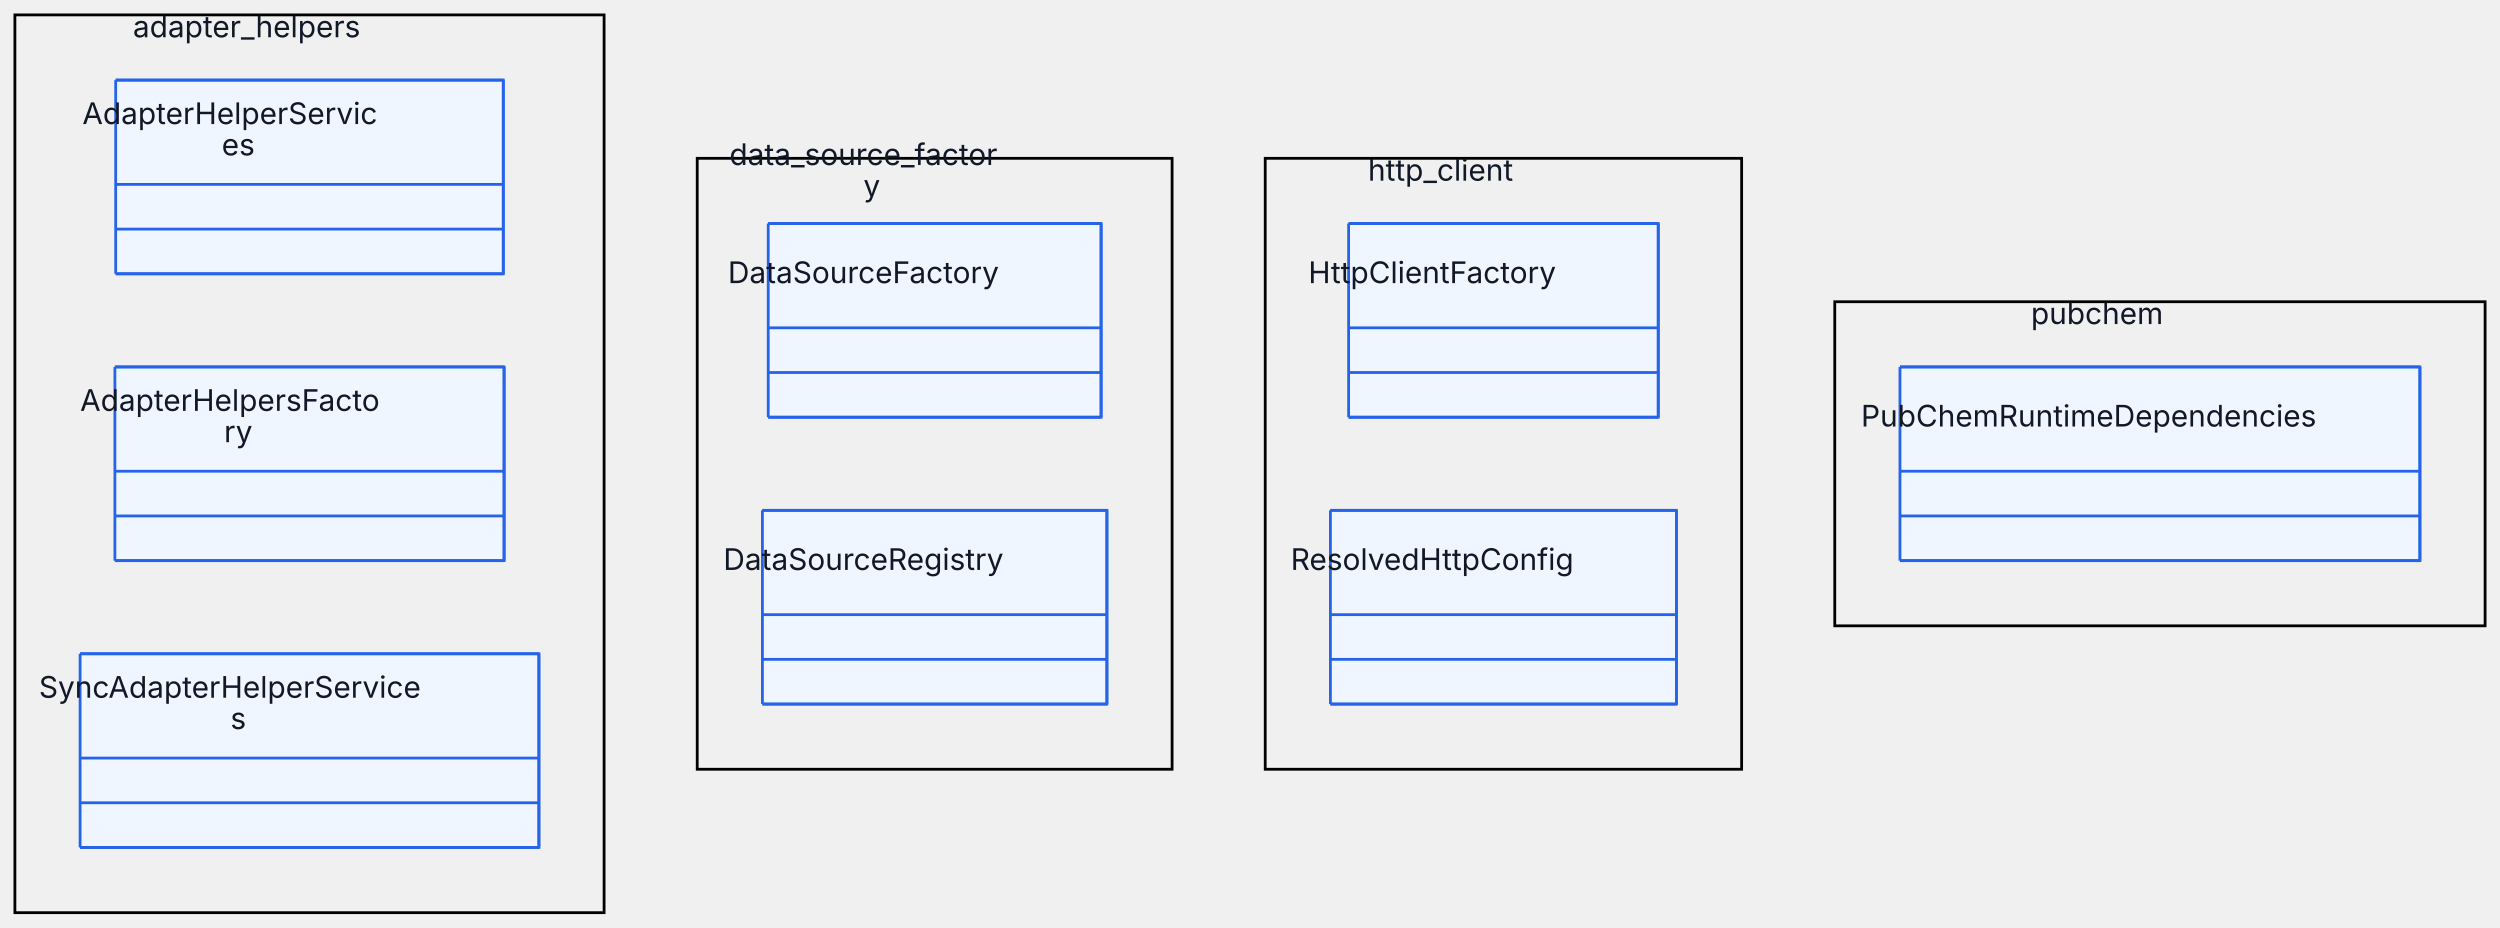
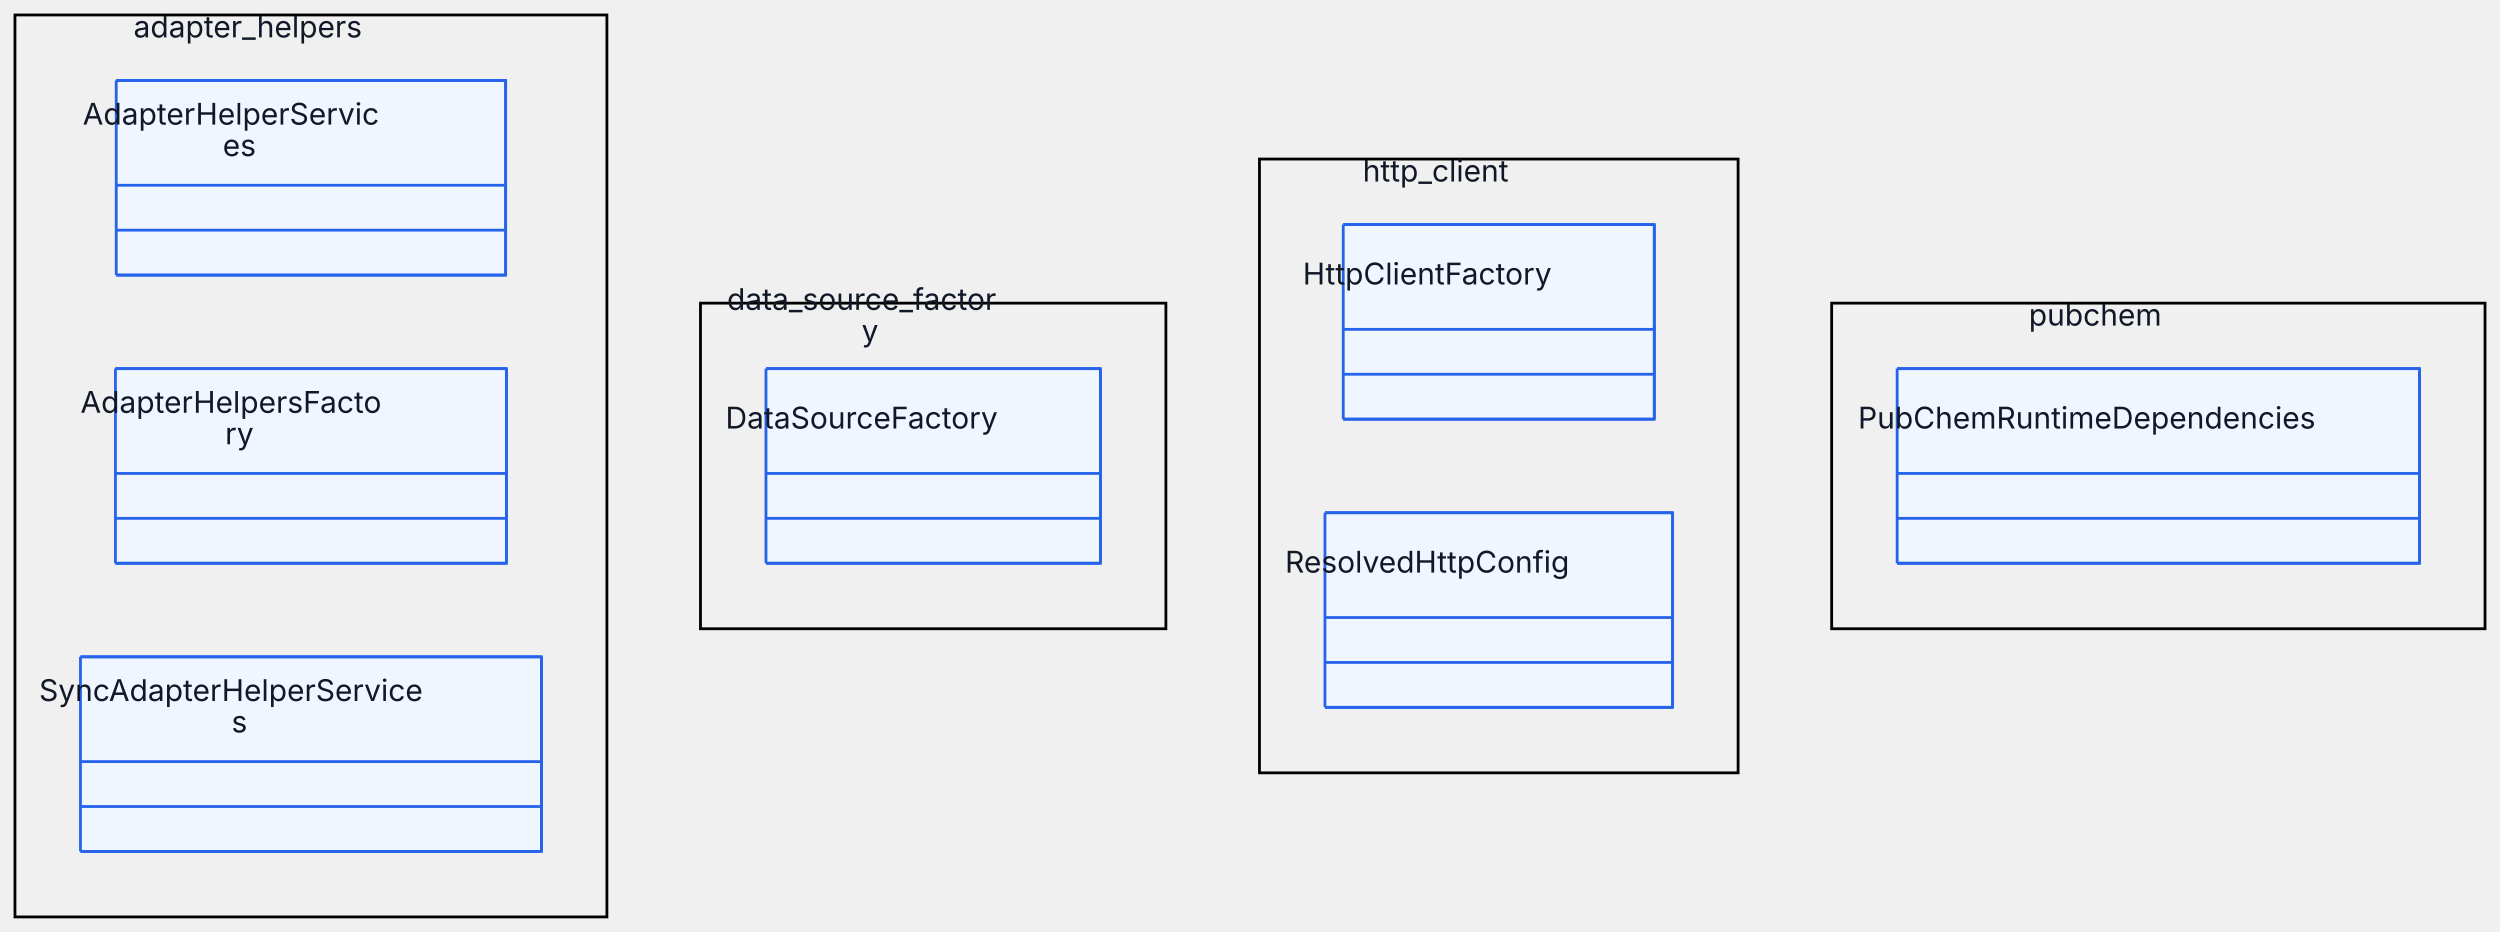
- <svg xmlns="http://www.w3.org/2000/svg" id="my-svg" width="100%" aria-roledescription="class" class="classDiagram" style="max-width:1342.22px;background-color:white" viewBox="-8 0 1342.219 498">
+ <svg xmlns="http://www.w3.org/2000/svg" id="my-svg" width="100%" aria-roledescription="class" class="classDiagram" style="max-width:1335.98px;background-color:white" viewBox="-8 0 1335.984 498">
  <style>#my-svg{font-family:Inter,-apple-system,BlinkMacSystemFont,'Segoe UI',Roboto,Oxygen,Ubuntu,sans-serif;font-size:16px;fill:#212121;}@keyframes edge-animation-frame{from{stroke-dashoffset:0;}}@keyframes dash{to{stroke-dashoffset:0;}}#my-svg .edge-animation-slow{stroke-dasharray:9,5!important;stroke-dashoffset:900;animation:dash 50s linear infinite;stroke-linecap:round;}#my-svg .edge-animation-fast{stroke-dasharray:9,5!important;stroke-dashoffset:900;animation:dash 20s linear infinite;stroke-linecap:round;}#my-svg .error-icon{fill:#f0fdf4;}#my-svg .error-text{fill:#212121;stroke:#212121;}#my-svg .edge-thickness-normal{stroke-width:1px;}#my-svg .edge-thickness-thick{stroke-width:3.5px;}#my-svg .edge-pattern-solid{stroke-dasharray:0;}#my-svg .edge-thickness-invisible{stroke-width:0;fill:none;}#my-svg .edge-pattern-dashed{stroke-dasharray:3;}#my-svg .edge-pattern-dotted{stroke-dasharray:2;}#my-svg .marker{fill:#475569;stroke:#475569;}#my-svg .marker.cross{stroke:#475569;}#my-svg svg{font-family:Inter,-apple-system,BlinkMacSystemFont,'Segoe UI',Roboto,Oxygen,Ubuntu,sans-serif;font-size:16px;}#my-svg p{margin:0;}#my-svg g.classGroup text{fill:#2563eb;stroke:none;font-family:Inter,-apple-system,BlinkMacSystemFont,'Segoe UI',Roboto,Oxygen,Ubuntu,sans-serif;font-size:10px;}#my-svg g.classGroup text .title{font-weight:bolder;}#my-svg .nodeLabel,#my-svg .edgeLabel{color:#212121;}#my-svg .edgeLabel .label rect{fill:#eff6ff;}#my-svg .label text{fill:#212121;}#my-svg .labelBkg{background:#eff6ff;}#my-svg .edgeLabel .label span{background:#eff6ff;}#my-svg .classTitle{font-weight:bolder;}#my-svg .node rect,#my-svg .node circle,#my-svg .node ellipse,#my-svg .node polygon,#my-svg .node path{fill:#eff6ff;stroke:#2563eb;stroke-width:1px;}#my-svg .divider{stroke:#2563eb;stroke-width:1;}#my-svg g.clickable{cursor:pointer;}#my-svg g.classGroup rect{fill:#eff6ff;stroke:#2563eb;}#my-svg g.classGroup line{stroke:#2563eb;stroke-width:1;}#my-svg .classLabel .box{stroke:none;stroke-width:0;fill:#eff6ff;opacity:0.5;}#my-svg .classLabel .label{fill:#2563eb;font-size:10px;}#my-svg .relation{stroke:#475569;stroke-width:1;fill:none;}#my-svg .dashed-line{stroke-dasharray:3;}#my-svg .dotted-line{stroke-dasharray:1 2;}#my-svg #compositionStart,#my-svg .composition{fill:#475569!important;stroke:#475569!important;stroke-width:1;}#my-svg #compositionEnd,#my-svg .composition{fill:#475569!important;stroke:#475569!important;stroke-width:1;}#my-svg #dependencyStart,#my-svg .dependency{fill:#475569!important;stroke:#475569!important;stroke-width:1;}#my-svg #dependencyStart,#my-svg .dependency{fill:#475569!important;stroke:#475569!important;stroke-width:1;}#my-svg #extensionStart,#my-svg .extension{fill:transparent!important;stroke:#475569!important;stroke-width:1;}#my-svg #extensionEnd,#my-svg .extension{fill:transparent!important;stroke:#475569!important;stroke-width:1;}#my-svg #aggregationStart,#my-svg .aggregation{fill:transparent!important;stroke:#475569!important;stroke-width:1;}#my-svg #aggregationEnd,#my-svg .aggregation{fill:transparent!important;stroke:#475569!important;stroke-width:1;}#my-svg #lollipopStart,#my-svg .lollipop{fill:#eff6ff!important;stroke:#475569!important;stroke-width:1;}#my-svg #lollipopEnd,#my-svg .lollipop{fill:#eff6ff!important;stroke:#475569!important;stroke-width:1;}#my-svg .edgeTerminals{font-size:11px;line-height:initial;}#my-svg .classTitleText{text-anchor:middle;font-size:18px;fill:#212121;}#my-svg .label-icon{display:inline-block;height:1em;overflow:visible;vertical-align:-0.125em;}#my-svg .node .label-icon path{fill:currentColor;stroke:revert;stroke-width:revert;}#my-svg :root{--mermaid-font-family:"trebuchet ms",verdana,arial,sans-serif;}/*
 * Пользовательские стили диаграмм BioETL (структурированная копия)
 * Источник: custom.css
 * Цель: сгруппировать правила по типам элементов и документировать назначение каждого CSS-параметра.
 */

/* =========================================================
 * 1) Глобальная типографика и базовое поведение текста
 * ========================================================= */
svg {
    /* Задаёт основной стек шрифтов для всего текста в SVG. */
    font-family: Inter, -apple-system, BlinkMacSystemFont, 'Segoe UI', Roboto,
    Oxygen, Ubuntu, sans-serif;
}



/* =========================================================
 * 2) Общая геометрия узлов (для нескольких типов диаграмм)
 * ========================================================= */
.node rect,
.node circle,
.node ellipse,
.node polygon,
.node path {
    /* Единая толщина контура для фигур узлов. */
    stroke-width: 1.5px !important;
    /* Скругляет углы по горизонтали для более мягкого вида. */
    rx: 8;
    /* Скругляет углы по вертикали в паре с rx. */
    ry: 8;
    /* Добавляет лёгкую тень и отделяет узлы от фона. */
    filter:  none; /*  drop-shadow(0px 1px 2px rgba(0, 0, 0, 0.05));*/
}

/* =========================================================
 * 3) Контейнеры subgraph / cluster
 * ========================================================= */
.cluster rect,
.cluster path {
    /* Увеличивает радиус углов у контейнеров-групп. */
    rx: 10;
    /* Поддерживает симметрию скругления по вертикали. */
    ry: 10;
    /* Нейтральная заливка контейнера для снижения визуального шума. */
    fill: #f8fafc;
    /* Приглушённая обводка, чтобы границы были заметны, но не доминировали. */
    stroke: #94a3b8;
    /* Толщина границы контейнера в тон большинству узлов. */
    stroke-width: 1.5px;
    /* Убирает пунктир у рамок контейнеров. */
    stroke-dasharray: none;
    /* Делает фон контейнера полностью непрозрачным. */
    fill-opacity: 1;
    /* Отключает тень контейнера, чтобы акцент оставался на узлах. */
    filter: none;
}

.cluster text {
    /* Нормальный вес шрифта для заголовков групп. */
    font-weight: 400;
    /* Увеличенный размер заголовка относительно текста узлов. */
    font-size: 16px;
}

/* =========================================================
 * 4) Стили линий связей (edges/links)
 * ========================================================= */
.edgePath .path {
    /* Делает основные ребра более заметными в плотных графах. */
    stroke-width: 2.5px;
    /* Скругляет соединения сегментов линий. */
    stroke-linejoin: round;
    /* Скругляет окончания линий. */
    stroke-linecap: round;
}

.edgePath path,
.flowchart-link,
.relation,
.messageLine0,
.messageLine1,
.transition path {
    /* Унифицированные скруглённые соединения для всех типов линий. */
    stroke-linejoin: round;
    /* Унифицированные скруглённые окончания для всех типов линий. */
    stroke-linecap: round;
}

.transition path {
    /* Выравнивает толщину переходов state diagram с основными ребрами. */
    stroke-width: 2.5px;
}

/* =========================================================
 * 5) Подписи ребер и fallback-текст
 * ========================================================= */
.edgeLabel {
    /* Компактный размер шрифта для подписей на связях. */
    font-size: 12px;
    /* Плотная межстрочность для экономии места. */
    line-height: 1.1;
    /* Базовый непрозрачный фон под подписью. */
    background-color: #ffffff;
    /* Небольшие внутренние отступы вокруг текста. */
    padding: 1px 3px;
    /* Мягкое скругление фона подписи. */
    border-radius: 2px;
}

.edgeLabel span,
.edgeLabel p,
text.fo-fallback {
    /* Принудительный тёмный fill для контраста в SVG-рендерах. */
    fill: #111827 !important;
    /* Принудительный тёмный цвет для HTML-подписей. */
    color: #111827 !important;
    /* Полная непрозрачность текста. */
    opacity: 1 !important;
    /* Компактная межстрочность для многострочных подписей. */
    line-height: 1.1;
    /* Убирает стандартные внешние отступы HTML-параграфов. */
    margin: 0;
    /* Убирает стандартные внутренние отступы HTML-параграфов. */
    padding: 0;
}

.edgeLabel .labelBkg,
.labelBkg {
    /* Жёстко задаёт белый фон под текстом подписей. */
    background-color: #ffffff !important;
    /* Делает фон полностью непрозрачным во всех просмотрщиках. */
    opacity: 1 !important;
}

.edgeLabel rect {
    /* Переопределяет полупрозрачный фон по умолчанию у Mermaid. */
    opacity: 1 !important;
    /* Жёстко фиксирует белую заливку прямоугольника под подписью. */
    fill: #ffffff !important;
}

/* =========================================================
 * 6) Элементы sequence diagram
 * ========================================================= */
.actor {
    /* Толщина границы actor-блоков. */
    stroke-width: 1.5px;
    /* Скругление углов actor-блоков по горизонтали. */
    rx: 4;
    /* Скругление углов actor-блоков по вертикали. */
    ry: 4;
}

.messageLine0,
.messageLine1 {
    /* Толщина линий сообщений в sequence diagram. */
    stroke-width: 1.6px;
}

.messageText {
    /* Базовый размер текста сообщений. */
    font-size: 13px;
}

.activation0 {
    /* Более тонкая линия activation bar, чтобы не перегружать схему. */
    stroke-width: 1px;
}

.note {
    /* Скругление углов заметки по горизонтали. */
    rx: 4;
    /* Скругление углов заметки по вертикали. */
    ry: 4;
    /* Тонкая граница для вторичных блоков. */
    stroke-width: 1px;
    /* Лёгкая тень для визуального отделения заметок. */
    filter: drop-shadow(1px 1px 2px rgba(0, 0, 0, 0.06));
}

/* =========================================================
 * 7) Базовые элементы class diagram
 * ========================================================= */
g.classGroup rect {
    /* Скругление углов class box по горизонтали. */
    rx: 10;
    /* Скругление углов class box по вертикали. */
    ry: 10;
    /* Толщина границы class box. */
    stroke-width: 1.5px;
    /* Мягкая тень у class box без агрессивного контраста. */
    filter: drop-shadow(1px 1px 2px rgba(0, 0, 0, 0.06));
}

g.classGroup text {
    /* Базовый размер текста внутри class diagram. */
    font-size: 14px;
    padding: 10px 10px; 
}

g.classGroup line {
    /* Толщина внутренних разделителей класса. */
    stroke-width: 1px;
}

.relation {
    /* Толщина связей между классами на уровне основных ребер. */
    stroke-width: 2.5px;
}

/* =========================================================
 * 8) Типографика HTML-лейблов class diagram
 * ========================================================= */
g.label-group .nodeLabel {
    /* Увеличенный размер названия класса для иерархии. */
    font-size: 16px !important;
    /* Полужирный акцент на имени класса. */
    font-weight: 200 !important;
    /* Лёгкое межбуквенное расстояние для читаемости заголовка. */
    letter-spacing: 0.01em;
}

g.annotation-group .nodeLabel {
    /* Уменьшенный размер для стереотипов/аннотаций. */
    font-size: 11px !important;
    /* Курсив для визуального отделения аннотаций. */
    font-style: italic !important;
    /* Небольшое ослабление контраста вторичного текста. */
    opacity: 0.8;
}

g.members-group .nodeLabel,
g.methods-group .nodeLabel {
    /* Компактный размер для атрибутов и методов. */
    font-size: 12px !important;
    /* Нормальный вес шрифта для плотного структурного текста. */
    font-weight: 400 !important;
}

/* =========================================================
 * 9) Помощники размеров foreignObject (class/flowchart)
 * ========================================================= */
g.members-group foreignObject,
g.methods-group foreignObject {
    /* Минимальная высота областей members/methods. */
    min-height: 40px;
}

.node foreignObject &gt; div,
g.classGroup foreignObject &gt; div {
    /* Стабилизирует вычисление размеров с учётом отступов/границ. */
    box-sizing: border-box;
}

.node.size-sm foreignObject &gt; div {
    /* Минимальная высота для малого размерного уровня узла. */
    min-height: 80px;
    /* Минимальная ширина для малого размерного уровня узла. */
    min-width: 180px;
}

.node.size-md foreignObject &gt; div {
    /* Минимальная высота для среднего размерного уровня узла. */
    min-height: 140px;
    /* Минимальная ширина для среднего размерного уровня узла. */
    min-width: 260px;
}

.node.size-lg foreignObject &gt; div {
    /* Минимальная высота для большого размерного уровня узла. */
    min-height: 200px;
    /* Минимальная ширина для большого размерного уровня узла. */
    min-width: 340px;
}

/* =========================================================
 * 10) Элементы state diagram
 * ========================================================= */
g.stateGroup rect {
    /* Скругление углов контейнеров состояний по горизонтали. */
    rx: 8;
    /* Скругление углов контейнеров состояний по вертикали. */
    ry: 8;
}

.statediagram-state rect {
    /* Скругление углов узлов состояния по горизонтали. */
    rx: 8;
    /* Скругление углов узлов состояния по вертикали. */
    ry: 8;
    /* Толщина границы узла состояния. */
    stroke-width: 1.5px;
    /* Лёгкая тень для визуального отделения state box. */
    filter: drop-shadow(1px 2px 3px rgba(0, 0, 0, 0.08));
}

/* =========================================================
 * 11) Элементы ER diagram
 * ========================================================= */
.er.entityBox {
    /* Толщина границы сущности ER-диаграммы. */
    stroke-width: 1.5px;
    /* Скругление углов сущности по горизонтали. */
    rx: 4;
    /* Скругление углов сущности по вертикали. */
    ry: 4;
    /* Лёгкая тень для отделения блоков сущностей. */
    filter: drop-shadow(1px 2px 3px rgba(0, 0, 0, 0.08));
}

/* =========================================================
 * 12) Узлы mindmap
 * ========================================================= */
.mindmap-node rect,
.mindmap-node circle {
    /* Толщина контура узлов mindmap. */
    stroke-width: 1.5px;
    /* Чуть более выраженная тень для плотных радиальных веток. */
    filter: drop-shadow(1px 2px 2px rgba(0, 0, 0, 0.1));
}

/* =========================================================
 * 13) Маркеры стрелок
 * ========================================================= */
marker path {
    /* Единый нейтральный цвет наконечников стрелок. */
    fill: #475569;
}

/* =========================================================
 * 14) Цветовая карта архитектурных слоёв (fallback-селекторы)
 * ========================================================= */
[id*="Domain"] &gt; rect,
[id*="Domain"] &gt; path {
    /* Цвет фона для доменного слоя. */
    fill: #f5f3ff !important;
    /* Цвет границы для доменного слоя. */
    stroke: #7c3aed !important;
}

.cluster[id*="Domain"] &gt; rect,
.cluster[id*="Domain"] &gt; path {
    fill: #ffffff !important;
}

[id*="Application"] &gt; rect,
[id*="Application"] &gt; path {
    /* Цвет фона для application-слоя. */
    fill: #f0fdf4 !important;
    /* Цвет границы для application-слоя. */
    stroke: #16a34a !important;
}

.cluster[id*="Application"] &gt; rect,
.cluster[id*="Application"] &gt; path {
    fill: #ffffff !important;
}

[id*="Infrastructure"] &gt; rect,
[id*="Infrastructure"] &gt; path {
    /* Цвет фона для infrastructure-слоя. */
    fill: #fff1f2 !important;
    /* Цвет границы для infrastructure-слоя. */
    stroke: #dc2626 !important;
}

.cluster[id*="Infrastructure"] &gt; rect,
.cluster[id*="Infrastructure"] &gt; path {
    fill: #ffffff !important;
}

[id*="Composition"] &gt; rect,
[id*="Composition"] &gt; path {
    /* Цвет фона для composition-слоя. */
    fill: #fff7ed !important;
    /* Цвет границы для composition-слоя. */
    stroke: #f59e0b !important;
}

.cluster[id*="Composition"] &gt; rect,
.cluster[id*="Composition"] &gt; path {
    fill: #ffffff !important;
}

[id*="Interfaces"] &gt; rect,
[id*="Interfaces"] &gt; path {
    /* Цвет фона для слоя интерфейсов. */
    fill: #eff6ff !important;
    /* Цвет границы для слоя интерфейсов. */
    stroke: #2563eb !important;
}

.cluster[id*="Interfaces"] &gt; rect,
.cluster[id*="Interfaces"] &gt; path {
    fill: #ffffff !important;
}

[id*="External"] &gt; rect,
[id*="External"] &gt; path {
    /* Цвет фона для внешних систем. */
    fill: #f1f5f9 !important;
    /* Цвет границы для внешних систем. */
    stroke: #64748b !important;
}

.cluster[id*="External"] &gt; rect,
.cluster[id*="External"] &gt; path {
    fill: #ffffff !important;
}

/* Белая подложка под подписи всех архитектурных/medallion слоёв */
g.cluster[id*="Domain"] .cluster-label foreignObject &gt; div,
g.cluster[id*="Application"] .cluster-label foreignObject &gt; div,
g.cluster[id*="Infrastructure"] .cluster-label foreignObject &gt; div,
g.cluster[id*="Composition"] .cluster-label foreignObject &gt; div,
g.cluster[id*="Interfaces"] .cluster-label foreignObject &gt; div,
g.cluster[id*="External"] .cluster-label foreignObject &gt; div,
g.cluster[id*="Bronze"] .cluster-label foreignObject &gt; div,
g.cluster[id*="Silver"] .cluster-label foreignObject &gt; div,
g.cluster[id*="Gold"] .cluster-label foreignObject &gt; div,
g.cluster[id*="Quarantine"] .cluster-label foreignObject &gt; div {
    background: #ffffff !important;
    padding: 0 6px !important;
    border-radius: 4px;
}

/* Fallback для рендеров без foreignObject: не рисуем толстую обводку */
g.cluster[id*="Domain"] .cluster-label text.fo-fallback,
g.cluster[id*="Application"] .cluster-label text.fo-fallback,
g.cluster[id*="Infrastructure"] .cluster-label text.fo-fallback,
g.cluster[id*="Composition"] .cluster-label text.fo-fallback,
g.cluster[id*="Interfaces"] .cluster-label text.fo-fallback,
g.cluster[id*="External"] .cluster-label text.fo-fallback,
g.cluster[id*="Bronze"] .cluster-label text.fo-fallback,
g.cluster[id*="Silver"] .cluster-label text.fo-fallback,
g.cluster[id*="Gold"] .cluster-label text.fo-fallback,
g.cluster[id*="Quarantine"] .cluster-label text.fo-fallback {
    fill: #111827 !important;
    stroke: none !important;
}

/* =========================================================
 * 15) Цветовая карта слоёв Medallion
 * ========================================================= */
[id*="Bronze"] &gt; rect,
[id*="Bronze"] &gt; path {
    /* Цвет фона Bronze-слоя. */
    fill: #fff7ed !important;
    /* Цвет границы Bronze-слоя. */
    stroke: #f59e0b !important;
}

[id*="Silver"] &gt; rect,
[id*="Silver"] &gt; path {
    /* Цвет фона Silver-слоя. */
    fill: #f8fafc !important;
    /* Цвет границы Silver-слоя. */
    stroke: #475569 !important;
}

[id*="Gold"] &gt; rect,
[id*="Gold"] &gt; path {
    /* Цвет фона Gold-слоя. */
    fill: #fefce8 !important;
    /* Цвет границы Gold-слоя. */
    stroke: #ca8a04 !important;
}

[id*="Quarantine"] &gt; rect,
[id*="Quarantine"] &gt; path {
    /* Цвет фона для карантинных/проблемных потоков данных. */
    fill: #ffe4e6 !important;
    /* Цвет границы для карантинных/проблемных потоков данных. */
    stroke: #e11d48 !important;
}
/* Нормализует вес текста в узлах и заголовках слоёв (без полужирного акцента). */
.node .label text,
.node .label tspan,
.node .label .nodeLabel,
text.fo-fallback {
    stroke: none !important;
    stroke-width: 0 !important;
    fill: #111827 !important;
    font-weight: 400 !important;
}
/* Single text layer (fallback-only) */
text.fo-fallback {
    display: inline !important;
}

foreignObject {
    display: none !important;
}/* bioetl-inject */#my-svg .edgeLabel rect{opacity:1!important;fill:#ffffff!important}#my-svg .labelBkg{background-color:#ffffff!important;opacity:1!important}#my-svg .edgeLabel .labelBkg{background-color:#ffffff!important;opacity:1!important}#my-svg .edgeLabel{font-size:12px;line-height:1.1;padding:1px 3px}#my-svg .edgeLabel span{color:#111827!important;fill:#111827!important;opacity:1!important;line-height:1.1;margin:0;padding:0}#my-svg .edgeLabel p{color:#111827!important;fill:#111827!important;opacity:1!important;line-height:1.1;margin:0;padding:0}#my-svg text.fo-fallback{color:#111827!important;fill:#111827!important;opacity:1!important}</style>
  <defs>
    <marker id="my-svg_class-aggregationStart" class="marker aggregation class" markerHeight="240" markerWidth="190" orient="auto" refX="18" refY="7">
      <path d="m18 7-9 6-8-6 8-6Z" />
    </marker>
  </defs>
  <defs>
    <marker id="my-svg_class-aggregationEnd" class="marker aggregation class" markerHeight="28" markerWidth="20" orient="auto" refX="1" refY="7">
      <path d="m18 7-9 6-8-6 8-6Z" />
    </marker>
  </defs>
  <defs>
    <marker id="my-svg_class-extensionStart" class="marker extension class" markerHeight="240" markerWidth="190" orient="auto" refX="18" refY="7">
      <path d="m1 7 17 6V1Z" />
    </marker>
  </defs>
  <defs>
    <marker id="my-svg_class-extensionEnd" class="marker extension class" markerHeight="28" markerWidth="20" orient="auto" refX="1" refY="7">
      <path d="M1 1v12l17-6Z" />
    </marker>
  </defs>
  <defs>
    <marker id="my-svg_class-compositionStart" class="marker composition class" markerHeight="240" markerWidth="190" orient="auto" refX="18" refY="7">
      <path d="m18 7-9 6-8-6 8-6Z" />
    </marker>
  </defs>
  <defs>
    <marker id="my-svg_class-compositionEnd" class="marker composition class" markerHeight="28" markerWidth="20" orient="auto" refX="1" refY="7">
      <path d="m18 7-9 6-8-6 8-6Z" />
    </marker>
  </defs>
  <defs>
    <marker id="my-svg_class-dependencyStart" class="marker dependency class" markerHeight="240" markerWidth="190" orient="auto" refX="6" refY="7">
      <path d="m5 7 4 6-8-6 8-6Z" />
    </marker>
  </defs>
  <defs>
    <marker id="my-svg_class-dependencyEnd" class="marker dependency class" markerHeight="28" markerWidth="20" orient="auto" refX="13" refY="7">
      <path d="m18 7-9 6 5-6-5-6Z" />
    </marker>
  </defs>
  <defs>
    <marker id="my-svg_class-lollipopStart" class="marker lollipop class" markerHeight="240" markerWidth="190" orient="auto" refX="13" refY="7">
      <circle cx="7" cy="7" r="6" fill="transparent" stroke="#000" />
    </marker>
  </defs>
  <defs>
    <marker id="my-svg_class-lollipopEnd" class="marker lollipop class" markerHeight="240" markerWidth="190" orient="auto" refX="1" refY="7">
      <circle cx="7" cy="7" r="6" fill="transparent" stroke="#000" />
    </marker>
  </defs>
  <g class="root">
    <g class="nodes">
      <g class="root">
        <g class="clusters" transform="translate(-8)">
          <g id="adapter_helpers" class="cluster undefined" data-look="classic">
            <path d="M8 8h316.328v482H8z" style="fill:none!important;stroke:black!important" />
            <g class="cluster-label">
              <text xml:space="preserve" x="57.82" y="12" class="fo-fallback" text-anchor="middle" transform="translate(108.344 8)">
                <tspan x="57.82">adapter_helpers</tspan>
              </text>
            </g>
          </g>
        </g>
        <g class="nodes" transform="translate(-8)">
          <g id="classId-AdapterHelperServices-0" class="node default">
            <g class="basic label-container">
              <path fill="#eff6ff" stroke-width="0" d="M62.117 43h208.094v104H62.117" />
              <path fill="none" stroke="#2563eb" stroke-dasharray="0 0" stroke-width="1.3" d="M62.117 43h208.094M62.117 43h208.094m0 0v104m0-104v104m0 0H62.117m208.094 0H62.117m0 0V43m0 104V43" />
            </g>
            <g class="label-group text">
              <g class="label" style="font-weight:bolder">
                <text xml:space="preserve" x="88.047" y="3.6" class="fo-fallback" text-anchor="middle" transform="translate(78.117 63)">
                  <tspan x="88.047">AdapterHelperServic</tspan>
                  <tspan x="88.047" dy="16.8">es</tspan>
                </text>
              </g>
            </g>
            <path fill="none" stroke-dasharray="0 0" stroke-width="1.3" d="M62.117 99h208.094M62.117 99h208.094M62.117 123h208.094m-208.094 0h208.094" class="divider" />
          </g>
          <g id="classId-AdapterHelpersFactory-1" class="node default">
            <g class="basic label-container">
              <path fill="#eff6ff" stroke-width="0" d="M61.688 197H270.64v104H61.687" />
              <path fill="none" stroke="#2563eb" stroke-dasharray="0 0" stroke-width="1.3" d="M61.688 197H270.64m-208.954 0h208.954m0 0v104m0-104v104m0 0H61.687m208.954 0H61.687m0 0V197m0 104V197" />
            </g>
            <g class="label-group text">
              <g class="label" style="font-weight:bolder">
                <text xml:space="preserve" x="88.477" y="3.6" class="fo-fallback" text-anchor="middle" transform="translate(77.688 217)">
                  <tspan x="88.477">AdapterHelpersFacto</tspan>
                  <tspan x="88.477" dy="16.8">ry</tspan>
                </text>
              </g>
            </g>
            <path fill="none" stroke-dasharray="0 0" stroke-width="1.3" d="M61.688 253H270.64m-208.954 0h208.954M61.688 277H270.64m-208.954 0h208.954" class="divider" />
          </g>
          <g id="classId-SyncAdapterHelperServices-2" class="node default">
            <g class="basic label-container">
              <path fill="#eff6ff" stroke-width="0" d="M43 351h246.328v104H43" />
              <path fill="none" stroke="#2563eb" stroke-dasharray="0 0" stroke-width="1.3" d="M43 351h246.328M43 351h246.328m0 0v104m0-104v104m0 0H43m246.328 0H43m0 0V351m0 104V351" />
            </g>
            <g class="label-group text">
              <g class="label" style="font-weight:bolder">
                <text xml:space="preserve" x="107.164" y="3.6" class="fo-fallback" text-anchor="middle" transform="translate(59 371)">
                  <tspan x="107.164">SyncAdapterHelperService</tspan>
                  <tspan x="107.164" dy="16.8">s</tspan>
                </text>
              </g>
            </g>
            <path fill="none" stroke-dasharray="0 0" stroke-width="1.3" d="M43 407h246.328M43 407h246.328M43 431h246.328M43 431h246.328" class="divider" />
          </g>
        </g>
      </g>
      <g class="root">
-         <g class="clusters" transform="translate(358.328 77)">
+         <g class="clusters" transform="translate(358.328 154)">
          <g id="data_source_factory" class="cluster undefined" data-look="classic">
-             <path d="M8 8h254.953v328H8z" style="fill:none!important;stroke:black!important" />
+             <path d="M8 8h248.719v174H8z" style="fill:none!important;stroke:black!important" />
            <g class="cluster-label">
-               <text xml:space="preserve" x="72.492" y="3.6" class="fo-fallback" text-anchor="middle" transform="translate(62.984 8)">
+               <text xml:space="preserve" x="72.492" y="3.6" class="fo-fallback" text-anchor="middle" transform="translate(59.867 8)">
                <tspan x="72.492">data_source_factor</tspan>
                <tspan x="72.492" dy="16.8">y</tspan>
              </text>
            </g>
          </g>
        </g>
-         <g class="nodes" transform="translate(358.328 77)">
+         <g class="nodes" transform="translate(358.328 154)">
          <g id="classId-DataSourceFactory-3" class="node default">
            <g class="basic label-container">
-               <path fill="#eff6ff" stroke-width="0" d="M46.117 43h178.719v104H46.117" />
-               <path fill="none" stroke="#2563eb" stroke-dasharray="0 0" stroke-width="1.3" d="M46.117 43h178.719M46.117 43h178.719m0 0v104m0-104v104m0 0H46.117m178.719 0H46.117m0 0V43m0 104V43" />
+               <path fill="#eff6ff" stroke-width="0" d="M43 43h178.719v104H43" />
+               <path fill="none" stroke="#2563eb" stroke-dasharray="0 0" stroke-width="1.3" d="M43 43h178.719M43 43h178.719m0 0v104m0-104v104m0 0H43m178.719 0H43m0 0V43m0 104V43" />
            </g>
            <g class="label-group text">
              <g class="label" style="font-weight:bolder">
-                 <text xml:space="preserve" x="73.359" y="12" class="fo-fallback" text-anchor="middle" transform="translate(62.117 63)">
+                 <text xml:space="preserve" x="73.359" y="12" class="fo-fallback" text-anchor="middle" transform="translate(59 63)">
                  <tspan x="73.359">DataSourceFactory</tspan>
                </text>
              </g>
            </g>
-             <path fill="none" stroke-dasharray="0 0" stroke-width="1.3" d="M46.117 99h178.719M46.117 99h178.719M46.117 123h178.719m-178.719 0h178.719" class="divider" />
-           </g>
-           <g id="classId-DataSourceRegistry-4" class="node default">
-             <g class="basic label-container">
-               <path fill="#eff6ff" stroke-width="0" d="M43 197h184.953v104H43" />
-               <path fill="none" stroke="#2563eb" stroke-dasharray="0 0" stroke-width="1.3" d="M43 197h184.953M43 197h184.953m0 0v104m0-104v104m0 0H43m184.953 0H43m0 0V197m0 104V197" />
-             </g>
-             <g class="label-group text">
-               <g class="label" style="font-weight:bolder">
-                 <text xml:space="preserve" x="76.477" y="12" class="fo-fallback" text-anchor="middle" transform="translate(59 217)">
-                   <tspan x="76.477">DataSourceRegistry</tspan>
-                 </text>
-               </g>
-             </g>
-             <path fill="none" stroke-dasharray="0 0" stroke-width="1.3" d="M43 253h184.953M43 253h184.953M43 277h184.953M43 277h184.953" class="divider" />
+             <path fill="none" stroke-dasharray="0 0" stroke-width="1.3" d="M43 99h178.719M43 99h178.719M43 123h178.719M43 123h178.719" class="divider" />
          </g>
        </g>
      </g>
      <g class="root">
-         <g class="clusters" transform="translate(663.281 77)">
+         <g class="clusters" transform="translate(657.047 77)">
          <g id="http_client" class="cluster undefined" data-look="classic">
            <path d="M8 8h255.781v328H8z" style="fill:none!important;stroke:black!important" />
            <g class="cluster-label">
              <text xml:space="preserve" x="36.469" y="12" class="fo-fallback" text-anchor="middle" transform="translate(99.422 8)">
                <tspan x="36.469">http_client</tspan>
              </text>
            </g>
          </g>
        </g>
-         <g class="nodes" transform="translate(663.281 77)">
-           <g id="classId-HttpClientFactory-5" class="node default">
+         <g class="nodes" transform="translate(657.047 77)">
+           <g id="classId-HttpClientFactory-4" class="node default">
            <g class="basic label-container">
              <path fill="#eff6ff" stroke-width="0" d="M52.773 43h166.235v104H52.773" />
              <path fill="none" stroke="#2563eb" stroke-dasharray="0 0" stroke-width="1.3" d="M52.773 43h166.235M52.773 43h166.235m0 0v104m0-104v104m0 0H52.773m166.235 0H52.773m0 0V43m0 104V43" />
            </g>
            <g class="label-group text">
              <g class="label" style="font-weight:bolder">
                <text xml:space="preserve" x="67.117" y="12" class="fo-fallback" text-anchor="middle" transform="translate(68.773 63)">
                  <tspan x="67.117">HttpClientFactory</tspan>
                </text>
              </g>
            </g>
            <path fill="none" stroke-dasharray="0 0" stroke-width="1.3" d="M52.773 99h166.235M52.773 99h166.235M52.773 123h166.235m-166.235 0h166.235" class="divider" />
          </g>
-           <g id="classId-ResolvedHttpConfig-6" class="node default">
+           <g id="classId-ResolvedHttpConfig-5" class="node default">
            <g class="basic label-container">
              <path fill="#eff6ff" stroke-width="0" d="M43 197h185.781v104H43" />
              <path fill="none" stroke="#2563eb" stroke-dasharray="0 0" stroke-width="1.3" d="M43 197h185.781M43 197h185.781m0 0v104m0-104v104m0 0H43m185.781 0H43m0 0V197m0 104V197" />
            </g>
            <g class="label-group text">
              <g class="label" style="font-weight:bolder">
                <text xml:space="preserve" x="76.891" y="12" class="fo-fallback" text-anchor="middle" transform="translate(59 217)">
                  <tspan x="76.891">ResolvedHttpConfig</tspan>
                </text>
              </g>
            </g>
            <path fill="none" stroke-dasharray="0 0" stroke-width="1.3" d="M43 253h185.781M43 253h185.781M43 277h185.781M43 277h185.781" class="divider" />
          </g>
        </g>
      </g>
      <g class="root">
-         <g class="clusters" transform="translate(969.063 154)">
+         <g class="clusters" transform="translate(962.828 154)">
          <g id="pubchem" class="cluster undefined" data-look="classic">
            <path d="M8 8h349.156v174H8z" style="fill:none!important;stroke:black!important" />
            <g class="cluster-label">
              <text xml:space="preserve" x="32.914" y="12" class="fo-fallback" text-anchor="middle" transform="translate(149.664 8)">
                <tspan x="32.914">pubchem</tspan>
              </text>
            </g>
          </g>
        </g>
-         <g class="nodes" transform="translate(969.063 154)">
-           <g id="classId-PubChemRuntimeDependencies-7" class="node default">
+         <g class="nodes" transform="translate(962.828 154)">
+           <g id="classId-PubChemRuntimeDependencies-6" class="node default">
            <g class="basic label-container">
              <path fill="#eff6ff" stroke-width="0" d="M43 43h279.156v104H43" />
              <path fill="none" stroke="#2563eb" stroke-dasharray="0 0" stroke-width="1.3" d="M43 43h279.156M43 43h279.156m0 0v104m0-104v104m0 0H43m279.156 0H43m0 0V43m0 104V43" />
            </g>
            <g class="label-group text">
              <g class="label" style="font-weight:bolder">
                <text xml:space="preserve" x="123.578" y="12" class="fo-fallback" text-anchor="middle" transform="translate(59 63)">
                  <tspan x="123.578">PubChemRuntimeDependencies</tspan>
                </text>
              </g>
            </g>
            <path fill="none" stroke-dasharray="0 0" stroke-width="1.3" d="M43 99h279.156M43 99h279.156M43 123h279.156M43 123h279.156" class="divider" />
          </g>
        </g>
      </g>
    </g>
  </g>
</svg>
